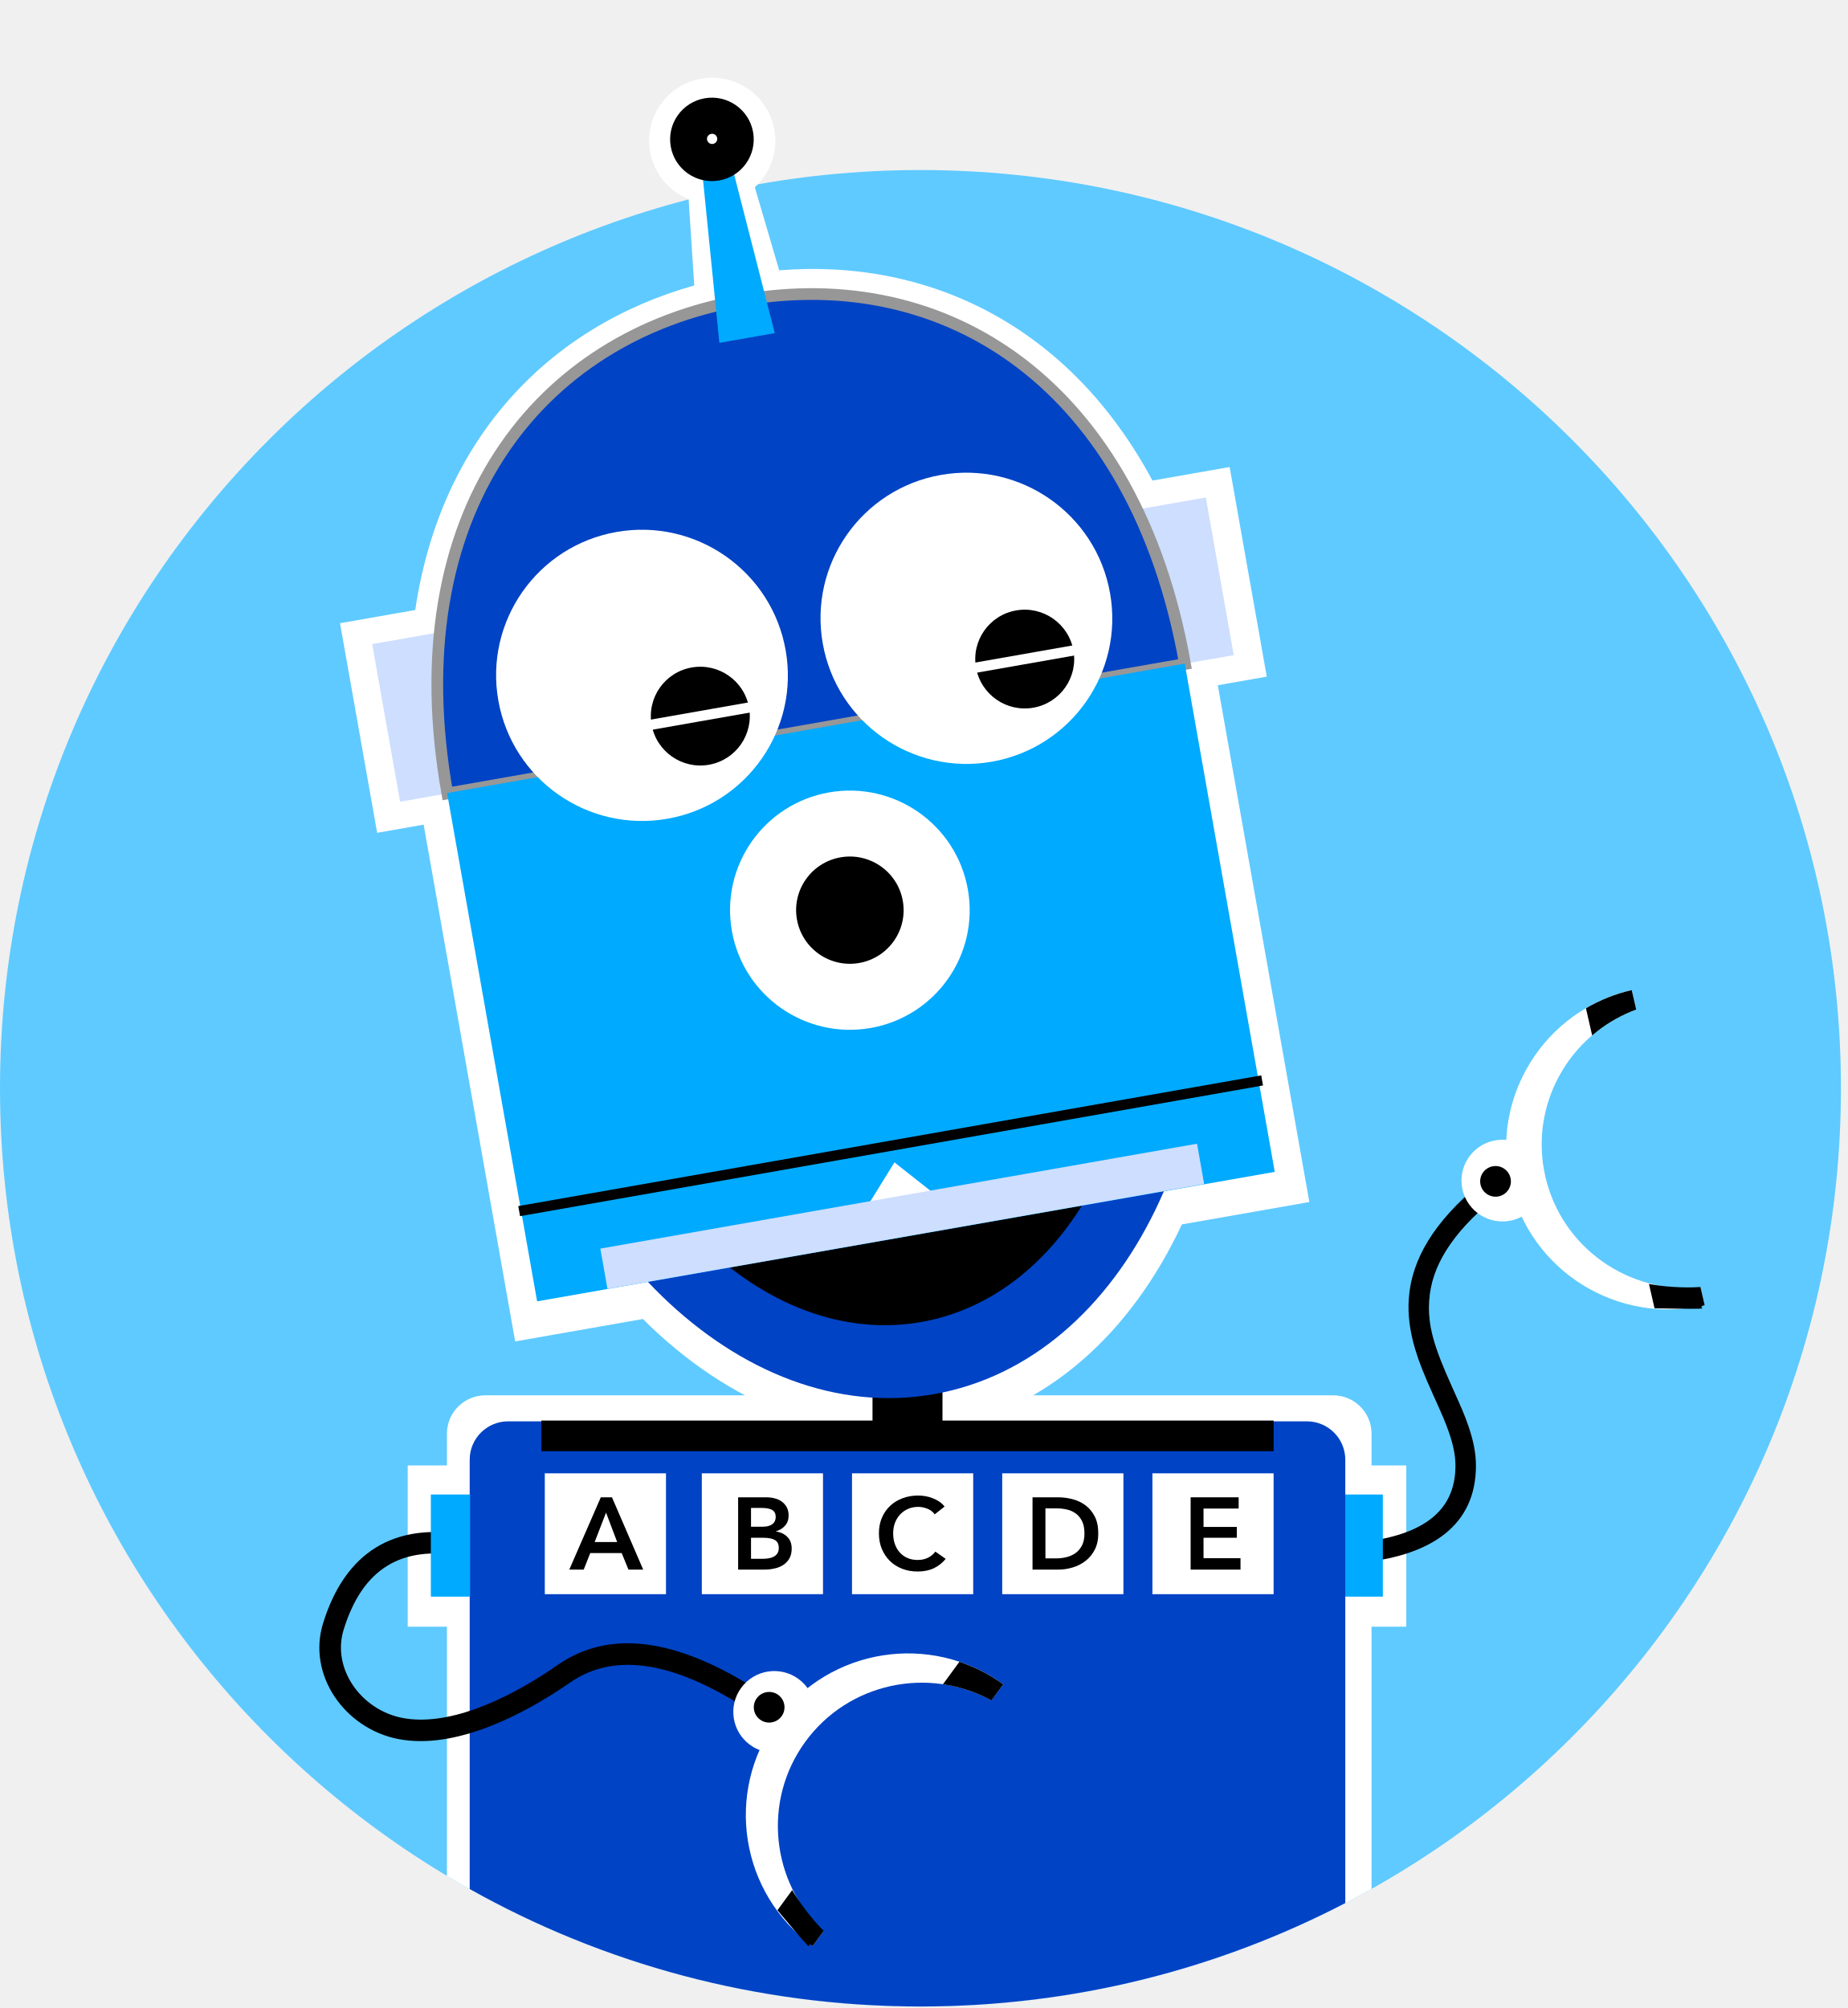
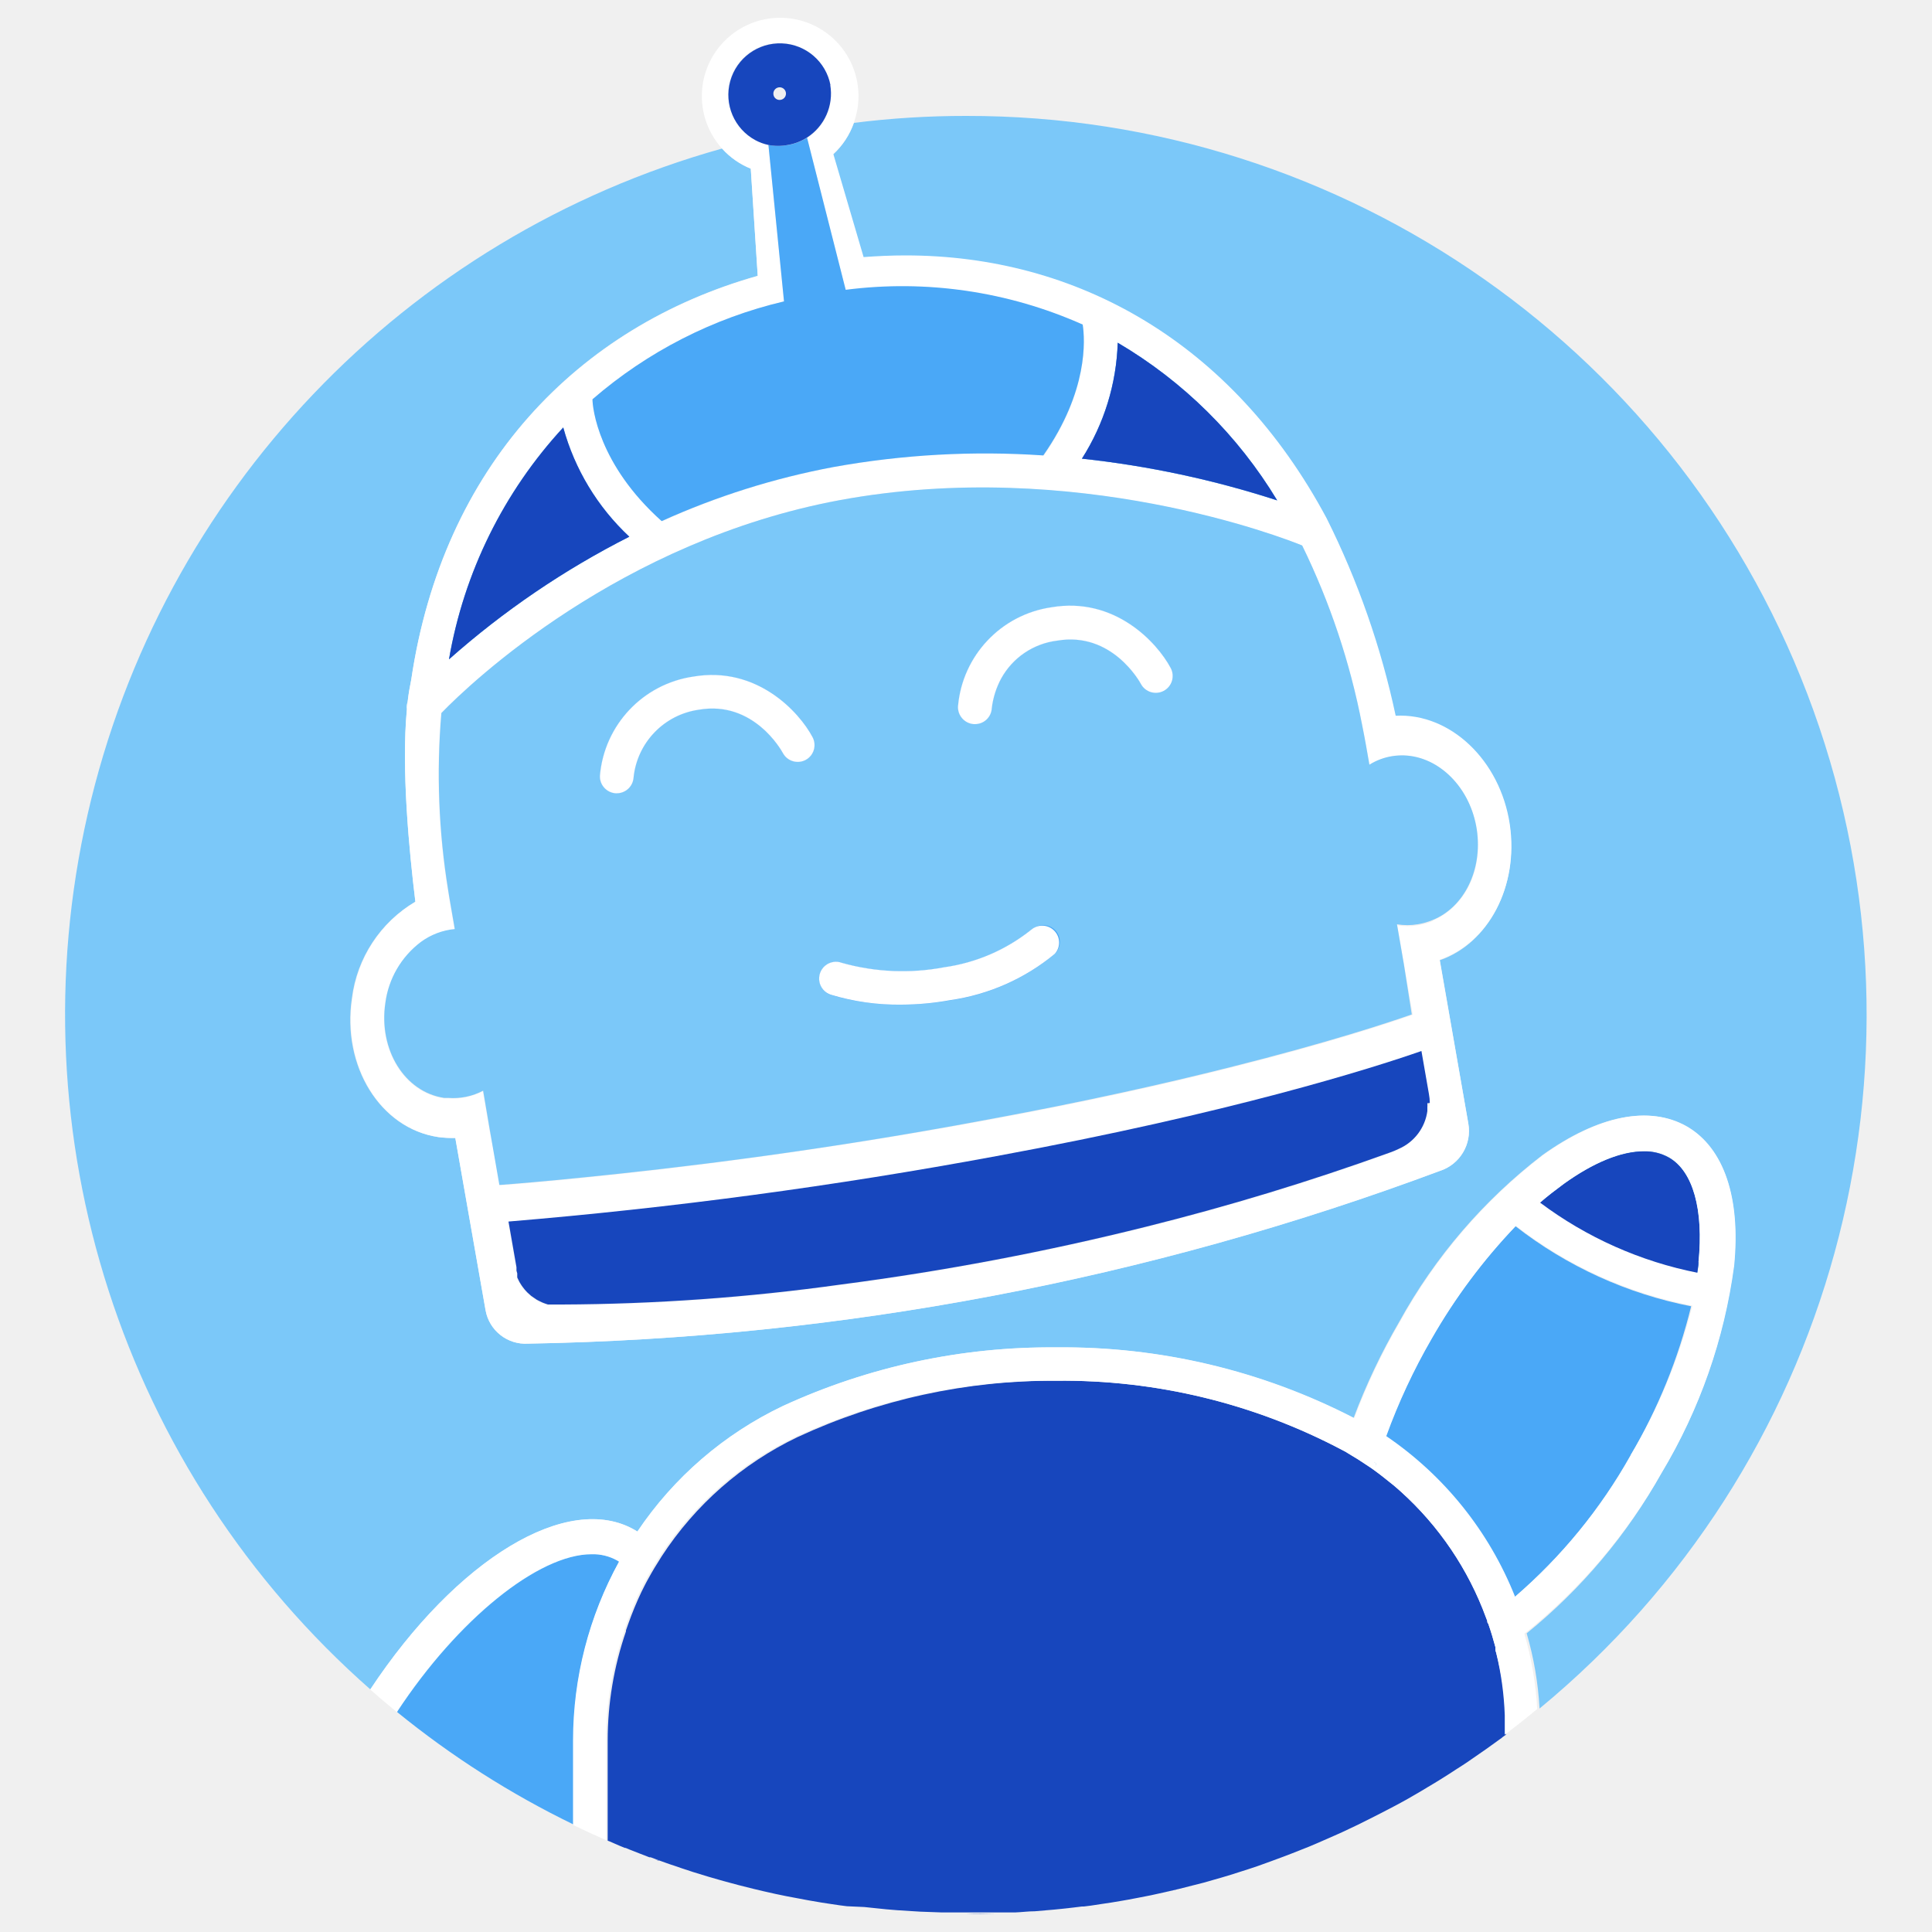
- <svg xmlns="http://www.w3.org/2000/svg" viewBox="0 0 150 163" fill="none" preserveAspectRatio="xMidYMid meet">
-   <path d="M74.726 162.883C115.996 162.883 149.452 129.51 149.452 88.343C149.452 47.175 115.996 13.803 74.726 13.803C33.456 13.803 0 47.175 0 88.343C0 129.51 33.456 162.883 74.726 162.883Z" fill="#5FCAFF" />
-   <path d="M36.283 118.959V116.379C36.283 114.66 37.68 113.266 39.404 113.266H70.906V92.113H76.861V113.266H108.224C109.948 113.266 111.345 114.66 111.345 116.379V118.959H114.166V132.049H111.345V153.335C100.523 159.415 88.031 162.884 74.726 162.884C60.667 162.884 47.515 159.011 36.283 152.276V132.049H33.098V118.959H36.283Z" fill="white" />
-   <path fill-rule="evenodd" clip-rule="evenodd" d="M98.864 55.624L106.296 97.575L95.949 99.391C91.807 108.248 84.919 114.509 76.334 116.016C67.749 117.522 59.125 113.983 52.19 107.07L41.823 108.89L34.392 66.941L30.618 67.604L27.604 50.588L33.71 49.517C35.763 35.627 44.554 26.486 56.361 23.173L55.904 16.167C54.322 15.527 53.094 14.112 52.775 12.311C52.282 9.529 54.142 6.878 56.928 6.389C59.715 5.9 62.373 7.758 62.866 10.54C63.182 12.328 62.527 14.063 61.278 15.203L63.257 21.942C75.545 20.958 86.892 26.574 93.559 39.011L99.825 37.911L102.839 54.926L98.864 55.624Z" fill="white" />
-   <path d="M109.854 126.915C116.375 126.384 119.821 123.72 119.821 118.973C119.821 117.94 119.601 116.879 119.179 115.673C118.877 114.814 118.695 114.391 117.842 112.495C116.391 109.271 115.881 107.558 116.03 105.511C116.226 102.825 117.801 100.182 121.24 97.336L120.178 96.061C116.415 99.175 114.604 102.213 114.372 105.39C114.274 106.732 114.456 108.072 114.883 109.508C115.207 110.594 115.592 111.546 116.325 113.174C117.155 115.017 117.33 115.425 117.609 116.22C117.975 117.264 118.158 118.149 118.158 118.973C118.158 122.715 115.469 124.795 109.719 125.263L109.854 126.915Z" fill="black" />
-   <path d="M112.262 121.316H104.364V129.607H112.262V121.316Z" fill="#00AAFF" />
-   <path fill-rule="evenodd" clip-rule="evenodd" d="M132.828 81.941C127.363 83.959 124.118 89.737 125.458 95.522C126.798 101.308 132.257 105.084 138.057 104.51L138.39 105.951C131.311 107.579 124.246 103.172 122.609 96.107C120.972 89.042 125.384 81.994 132.463 80.365L132.828 81.941Z" fill="white" />
-   <path fill-rule="evenodd" clip-rule="evenodd" d="M133.868 104.227C135.057 104.448 136.642 104.566 138.048 104.473L138.391 105.953C137.317 106.2 140.211 106.308 134.319 106.201L133.868 104.227ZM129.254 84.049L128.751 81.846C129.878 81.184 131.125 80.68 132.467 80.371L132.832 81.947C131.673 82.375 130.613 82.972 129.676 83.704C129.533 83.816 129.392 83.931 129.254 84.049Z" fill="black" />
-   <path d="M122.72 99.067C124.509 98.656 125.624 96.875 125.21 95.09C124.797 93.305 123.011 92.191 121.223 92.603C119.434 93.014 118.319 94.795 118.732 96.58C119.146 98.365 120.931 99.479 122.72 99.067Z" fill="white" />
-   <path d="M121.692 97.11C122.363 96.955 122.781 96.288 122.626 95.618C122.471 94.949 121.801 94.531 121.13 94.685C120.459 94.84 120.041 95.508 120.196 96.177C120.351 96.847 121.021 97.264 121.692 97.11Z" fill="black" />
-   <path fill-rule="evenodd" clip-rule="evenodd" d="M38.131 153.341V118.491C38.131 116.771 39.528 115.377 41.252 115.377H106.094C107.817 115.377 109.214 116.771 109.214 118.491V154.481C98.897 159.845 87.167 162.877 74.727 162.877C61.431 162.877 48.947 159.413 38.131 153.341L38.131 153.341Z" fill="#0043C5" />
-   <path d="M62.501 137.856C55.462 133.053 49.683 132.088 45.277 135.151C40.773 138.281 36.15 140.116 32.689 139.457C29.296 138.81 26.927 135.432 27.896 132.296C29.425 127.345 32.557 125.413 37.571 126.319L37.883 124.601C31.992 123.537 28.013 125.992 26.224 131.782C24.93 135.969 27.995 140.34 32.361 141.171C34.6 141.597 37.146 141.177 39.898 140.085C42.052 139.23 44.243 137.996 46.277 136.583C49.968 134.017 55.009 134.859 61.513 139.297L62.501 137.856Z" fill="black" />
-   <path d="M38.164 121.316H34.977V129.607H38.164V121.316Z" fill="#00AAFF" />
-   <path d="M54.066 119.598H44.228V129.408H54.066V119.598Z" fill="white" />
-   <path d="M66.813 119.598H56.975V129.408H66.813V119.598Z" fill="white" />
-   <path d="M79.007 119.598H69.169V129.408H79.007V119.598Z" fill="white" />
-   <path d="M91.201 119.598H81.362V129.408H91.201V119.598Z" fill="white" />
-   <path d="M103.395 119.598H93.556V129.408H103.395V119.598Z" fill="white" />
-   <path d="M103.395 115.314H43.95V117.802H103.395V115.314Z" fill="black" />
-   <path d="M48.775 121.545H49.681L52.217 127.414H51.02L50.471 126.071H47.919L47.387 127.414H46.215L48.775 121.545ZM50.105 125.176L49.199 122.788L48.276 125.176H50.105Z" fill="black" />
-   <path d="M59.923 121.545H62.217C62.439 121.545 62.658 121.571 62.874 121.624C63.09 121.676 63.283 121.762 63.452 121.881C63.621 122 63.758 122.153 63.864 122.341C63.969 122.529 64.022 122.755 64.022 123.021C64.022 123.352 63.927 123.626 63.739 123.841C63.55 124.057 63.304 124.212 62.999 124.306V124.322C63.37 124.372 63.675 124.516 63.913 124.753C64.152 124.991 64.271 125.309 64.271 125.707C64.271 126.027 64.207 126.297 64.08 126.515C63.952 126.733 63.785 126.909 63.577 127.041C63.369 127.174 63.13 127.269 62.862 127.327C62.593 127.385 62.32 127.414 62.043 127.414H59.923V121.545ZM60.97 123.932H61.901C62.251 123.932 62.517 123.863 62.7 123.725C62.883 123.587 62.974 123.391 62.974 123.137C62.974 122.871 62.88 122.683 62.691 122.573C62.503 122.462 62.209 122.407 61.81 122.407H60.97V123.932ZM60.97 126.536H61.91C62.043 126.536 62.187 126.526 62.342 126.507C62.497 126.487 62.64 126.447 62.77 126.386C62.901 126.326 63.009 126.237 63.094 126.121C63.18 126.005 63.223 125.85 63.223 125.657C63.223 125.347 63.118 125.132 62.907 125.01C62.697 124.889 62.378 124.828 61.951 124.828H60.97V126.536Z" fill="black" />
-   <path d="M75.884 122.926C75.729 122.716 75.526 122.562 75.277 122.466C75.028 122.369 74.784 122.321 74.546 122.321C74.241 122.321 73.963 122.376 73.714 122.486C73.465 122.597 73.25 122.749 73.07 122.942C72.89 123.136 72.751 123.362 72.654 123.622C72.557 123.882 72.509 124.164 72.509 124.468C72.509 124.788 72.556 125.081 72.65 125.346C72.744 125.612 72.879 125.84 73.053 126.03C73.228 126.221 73.437 126.369 73.681 126.474C73.925 126.579 74.199 126.631 74.504 126.631C74.82 126.631 75.1 126.569 75.344 126.445C75.588 126.321 75.784 126.156 75.934 125.952L76.774 126.54C76.513 126.866 76.194 127.119 75.817 127.299C75.441 127.478 75 127.568 74.496 127.568C74.036 127.568 73.613 127.492 73.228 127.34C72.843 127.188 72.511 126.976 72.234 126.702C71.957 126.428 71.741 126.102 71.586 125.724C71.43 125.345 71.353 124.926 71.353 124.468C71.353 123.998 71.435 123.574 71.598 123.195C71.762 122.817 71.986 122.495 72.272 122.229C72.557 121.964 72.894 121.76 73.282 121.616C73.67 121.472 74.091 121.4 74.546 121.4C74.734 121.4 74.931 121.418 75.136 121.454C75.341 121.49 75.538 121.545 75.726 121.62C75.915 121.695 76.092 121.787 76.258 121.898C76.424 122.008 76.566 122.141 76.682 122.296L75.884 122.926Z" fill="black" />
-   <path d="M83.823 121.545H85.91C86.293 121.545 86.678 121.595 87.066 121.694C87.454 121.794 87.803 121.958 88.113 122.187C88.424 122.417 88.676 122.718 88.87 123.091C89.064 123.464 89.161 123.927 89.161 124.48C89.161 124.994 89.064 125.436 88.87 125.806C88.676 126.176 88.424 126.48 88.113 126.718C87.803 126.956 87.454 127.131 87.066 127.244C86.678 127.358 86.293 127.414 85.91 127.414H83.823V121.545ZM85.744 126.502C86.016 126.502 86.287 126.471 86.559 126.407C86.83 126.344 87.076 126.236 87.294 126.084C87.513 125.932 87.692 125.726 87.831 125.466C87.969 125.206 88.038 124.878 88.038 124.48C88.038 124.06 87.969 123.717 87.831 123.452C87.692 123.186 87.513 122.979 87.294 122.83C87.076 122.681 86.83 122.578 86.559 122.523C86.287 122.468 86.016 122.44 85.744 122.44H84.871V126.502H85.744Z" fill="black" />
-   <path d="M96.658 121.545H100.557V122.457H97.705V123.949H100.407V124.828H97.705V126.486H100.707V127.414H96.658V121.545Z" fill="black" />
-   <path d="M76.513 108.744H70.832V115.376H76.513V108.744Z" fill="black" />
-   <path d="M97.892 40.384L90.12 41.748L92.387 54.543L100.159 53.179L97.892 40.384Z" fill="#CDDEFF" />
-   <path d="M37.987 50.921L30.215 52.285L32.481 65.08L40.253 63.716L37.987 50.921Z" fill="#CDDEFF" />
-   <path fill-rule="evenodd" clip-rule="evenodd" d="M96.202 53.899C92.165 31.109 76.775 21.469 60.238 24.371C43.701 27.274 32.279 41.62 36.316 64.409L96.202 53.899Z" fill="#0043C5" stroke="#979797" stroke-width="0.95" />
-   <path fill-rule="evenodd" clip-rule="evenodd" d="M40.579 79.061C44.403 100.645 60.175 115.918 75.807 113.174C91.439 110.431 101.012 90.71 97.188 69.126L40.579 79.061Z" fill="#0043C5" />
-   <path fill-rule="evenodd" clip-rule="evenodd" d="M46.326 79.737C49.417 97.184 62.153 109.533 74.771 107.318C87.39 105.104 95.114 89.165 92.023 71.717L46.326 79.737Z" fill="black" />
-   <path fill-rule="evenodd" clip-rule="evenodd" d="M56.935 13.213L59.252 12.806L62.897 27.041L58.4 27.831L56.935 13.213Z" fill="#00AAFF" />
-   <path d="M96.179 53.868L36.296 64.377L43.605 105.637L103.488 95.127L96.179 53.868Z" fill="#00AAFF" />
-   <path fill-rule="evenodd" clip-rule="evenodd" d="M72.613 94.355L77.273 98.03L69.497 99.395L72.613 94.355Z" fill="white" />
-   <path d="M97.178 92.841L48.737 101.355L49.316 104.63L97.757 96.115L97.178 92.841Z" fill="#CDDEFF" />
-   <path d="M80.517 61.832C86.958 60.702 91.255 54.574 90.116 48.145C88.977 41.717 82.833 37.421 76.393 38.551C69.953 39.681 65.655 45.809 66.794 52.238C67.933 58.667 74.077 62.962 80.517 61.832Z" fill="white" />
-   <path d="M83.889 57.448C86.074 57.065 87.531 54.987 87.145 52.806C86.759 50.626 84.675 49.169 82.49 49.552C80.306 49.935 78.849 52.014 79.235 54.194C79.621 56.375 81.705 57.832 83.889 57.448Z" fill="black" />
-   <path d="M88.713 52.106L78.206 53.953L78.351 54.771L88.858 52.923L88.713 52.106Z" fill="white" />
-   <path d="M54.181 66.463C60.621 65.333 64.919 59.205 63.78 52.776C62.641 46.347 56.496 42.052 50.056 43.182C43.616 44.312 39.318 50.44 40.457 56.869C41.596 63.298 47.74 67.593 54.181 66.463Z" fill="white" />
-   <path d="M57.553 62.079C59.737 61.696 61.195 59.617 60.809 57.437C60.422 55.256 58.338 53.8 56.154 54.183C53.969 54.566 52.512 56.645 52.898 58.825C53.284 61.006 55.368 62.463 57.553 62.079Z" fill="black" />
-   <path d="M62.376 56.737L51.869 58.584L52.013 59.402L62.52 57.554L62.376 56.737Z" fill="white" />
-   <path d="M70.355 81.576C74.612 80.828 77.453 76.779 76.702 72.532C75.95 68.284 71.89 65.447 67.633 66.195C63.376 66.943 60.535 70.992 61.287 75.239C62.038 79.487 66.099 82.324 70.355 81.576Z" fill="white" stroke="white" stroke-width="3.8" />
-   <path d="M69.754 78.17C72.127 77.753 73.711 75.496 73.292 73.128C72.873 70.76 70.609 69.178 68.236 69.595C65.862 70.012 64.278 72.269 64.698 74.637C65.117 77.005 67.38 78.587 69.754 78.17Z" fill="black" />
-   <path d="M58.386 14.649C60.232 14.325 61.464 12.569 61.138 10.727C60.812 8.885 59.052 7.655 57.206 7.979C55.36 8.304 54.128 10.059 54.454 11.901C54.78 13.743 56.54 14.973 58.386 14.649Z" fill="black" />
-   <path d="M57.883 11.682C58.11 11.643 58.26 11.428 58.221 11.202C58.181 10.976 57.965 10.826 57.739 10.866C57.513 10.905 57.362 11.12 57.402 11.346C57.442 11.571 57.657 11.722 57.883 11.682Z" fill="white" />
-   <path d="M42.075 97.905L102.39 87.295L102.534 88.113L42.219 98.723L42.075 97.905Z" fill="black" />
-   <path fill-rule="evenodd" clip-rule="evenodd" d="M80.49 138.032C75.376 135.241 68.873 136.587 65.375 141.391C61.877 146.194 62.603 152.78 66.844 156.77L65.973 157.967C60.093 153.705 58.791 145.495 63.063 139.629C67.335 133.763 75.564 132.462 81.443 136.724L80.49 138.032Z" fill="white" />
-   <path fill-rule="evenodd" clip-rule="evenodd" d="M64.311 153.43C64.925 154.471 65.876 155.742 66.87 156.74L65.975 157.968C65.083 157.321 66.902 159.572 63.114 155.065L64.311 153.43ZM76.551 136.72L77.887 134.897C79.128 135.311 80.328 135.92 81.444 136.728L80.491 138.036C79.406 137.444 78.258 137.038 77.089 136.812C76.91 136.777 76.731 136.747 76.551 136.72Z" fill="black" />
-   <path d="M60.902 141.649C62.387 142.725 64.466 142.397 65.546 140.915C66.625 139.432 66.296 137.358 64.811 136.281C63.325 135.205 61.246 135.534 60.166 137.016C59.087 138.498 59.416 140.572 60.902 141.649Z" fill="white" />
-   <path d="M61.709 139.593C62.266 139.997 63.046 139.874 63.451 139.318C63.855 138.762 63.732 137.984 63.175 137.581C62.618 137.177 61.838 137.3 61.434 137.856C61.029 138.412 61.152 139.19 61.709 139.593Z" fill="black" />
+ <svg xmlns="http://www.w3.org/2000/svg" viewBox="0 0 150 150">
+   <defs>
+     <style>.a{fill:#7bc8f9;}.a,.b,.c,.d{fill-rule:evenodd;}.b,.f{fill:#fff;}.c{fill:#4aa8f7;}.d,.e{fill:#1746bd;}</style>
+   </defs>
+   <path class="a" d="M110.82,85.49h0a.81.81,0,0,1,0,.16Zm-.71-4.34,0,.3h0Zm-47-23.91c-1.05-2-4.35-5.55-9.26-4.71a8.51,8.51,0,0,0-7.25,7.68,1.31,1.31,0,0,0,1.22,1.38h.09a1.31,1.31,0,0,0,1.3-1.22,5.93,5.93,0,0,1,5.08-5.27c4.25-.73,6.42,3.19,6.51,3.36a1.31,1.31,0,0,0,2.31-1.23Zm27.8-5.37c-1.06-2-4.35-5.55-9.26-4.71a8.51,8.51,0,0,0-7.25,7.68,1.32,1.32,0,0,0,1.22,1.39h.09A1.3,1.3,0,0,0,77,55a6.47,6.47,0,0,1,.74-2.33,5.76,5.76,0,0,1,4.34-2.94c4.25-.73,6.42,3.19,6.51,3.36a1.31,1.31,0,1,0,2.31-1.23ZM75,9a69.36,69.36,0,0,0-8.7.54A6,6,0,0,1,64.67,12L67,20c1.09-.08,2.17-.13,3.25-.13,13.31,0,25.38,6.73,32.7,20.41a64.1,64.1,0,0,1,5.39,15.37c4.22-.22,8.11,3.41,8.86,8.43.71,4.77-1.66,9.17-5.41,10.47L114,87.23a3.26,3.26,0,0,1-2.24,3.68A212.91,212.91,0,0,1,41,104.32a3.15,3.15,0,0,1-3.3-2.59L35.35,88.35A8.28,8.28,0,0,1,34,88.28c-4.48-.67-7.47-5.5-6.68-10.78A10.17,10.17,0,0,1,32.25,70c-.48-3.91-1.1-10.32-.66-14.93,0-.21,0-.41.06-.61.07-.61.17-1.18.28-1.71,2.45-16.52,12.89-27.39,26.9-31.34l-.54-8.33a6,6,0,0,1-2.22-1.55h0A69.8,69.8,0,0,0,28.76,131.17C35.49,121,44.12,115.8,49.3,118.79l.2.12a28.23,28.23,0,0,1,11.3-9.75A49.71,49.71,0,0,1,82,104.61a49.23,49.23,0,0,1,23.09,5.49,49.21,49.21,0,0,1,3.55-7.48,41.66,41.66,0,0,1,11.1-12.93c4.33-3.1,8.3-3.89,11.2-2.22s4.2,5.5,3.67,10.8A42,42,0,0,1,129,114.36a42.93,42.93,0,0,1-10.47,12.45,26,26,0,0,1,1,5.84A69.8,69.8,0,0,0,75,9Zm6.92,63.25a1.3,1.3,0,0,0-1.84,0,13.92,13.92,0,0,1-6.76,2.91,17.39,17.39,0,0,1-7.92-.34,1.31,1.31,0,1,0-.87,2.47A18,18,0,0,0,70,78a21.67,21.67,0,0,0,3.76-.33,16.35,16.35,0,0,0,8.11-3.59A1.31,1.31,0,0,0,81.92,72.21Zm4.84-45.63a17.77,17.77,0,0,1-2.78,9,75.14,75.14,0,0,1,15.18,3.24A35.43,35.43,0,0,0,86.76,26.58ZM47.7,143.09l-.41-.18.43.19Zm.25-22a3.85,3.85,0,0,0-2-.49c-4.16,0-10.37,5-15.11,12.25l0,0a70.22,70.22,0,0,0,13.69,8.73v-6.58a28.81,28.81,0,0,1,3.57-13.86Z" />
+   <path class="b" d="M48.86,41.67a66.18,66.18,0,0,0-14,9.52,35.37,35.37,0,0,1,8.87-18A18.2,18.2,0,0,0,48.86,41.67Z" />
+   <path class="b" d="M99.16,38.85A75.14,75.14,0,0,0,84,35.61a17.77,17.77,0,0,0,2.78-9A35.43,35.43,0,0,1,99.16,38.85Z" />
+   <path class="b" d="M117.22,64c-.75-5-4.64-8.65-8.86-8.43A64.1,64.1,0,0,0,103,40.24c-7.32-13.68-19.39-20.41-32.7-20.41-1.08,0-2.16.05-3.25.13l-2.35-8A6,6,0,0,0,66.3,9.5a6.08,6.08,0,1,0-10.53,1.69,3.37,3.37,0,0,0,.3.36h0a6,6,0,0,0,2.22,1.55l.54,8.33c-14,3.95-24.45,14.82-26.9,31.34-.11.53-.21,1.1-.28,1.71,0,.2,0,.4-.06.61-.44,4.61.18,11,.66,14.93a10.17,10.17,0,0,0-4.89,7.48c-.79,5.28,2.2,10.11,6.68,10.78a8.28,8.28,0,0,0,1.31.07l2.35,13.38a3.15,3.15,0,0,0,3.3,2.59,212.91,212.91,0,0,0,70.8-13.41A3.26,3.26,0,0,0,114,87.23l-2.23-12.72C115.56,73.21,117.93,68.81,117.22,64ZM99.16,38.85A75.14,75.14,0,0,0,84,35.61a17.77,17.77,0,0,0,2.78-9A35.43,35.43,0,0,1,99.16,38.85ZM60.87,23.4,59.66,11.25a3.81,3.81,0,0,1-1-.37h0a4,4,0,1,1,4-.16l3,11.81A34.37,34.37,0,0,1,84.06,25.2c.18,1.16.44,5.16-3,10.16a66.25,66.25,0,0,0-16.29.9,58.47,58.47,0,0,0-13.34,4.2C46.45,36.06,46,31.66,46,31A34.94,34.94,0,0,1,60.87,23.4ZM43.72,33.16a18.2,18.2,0,0,0,5.14,8.51,66.18,66.18,0,0,0-14,9.52A35.37,35.37,0,0,1,43.72,33.16Zm67.08,53s0,.09,0,.14a3.75,3.75,0,0,1-2.21,2.93,6,6,0,0,1-.72.3h0a193.15,193.15,0,0,1-18.9,5.75,208.82,208.82,0,0,1-23.71,4.49,160.89,160.89,0,0,1-21.67,1.55h-.47l-.15,0-.23,0-.22,0-.21-.07-.21-.08-.21-.1-.14-.07-.11-.06-.1-.07-.12-.08-.2-.14-.29-.26a2.5,2.5,0,0,1-.22-.24l-.07-.09-.07-.09-.1-.14a1.4,1.4,0,0,1-.1-.16l-.06-.1a.91.91,0,0,1-.07-.14,2,2,0,0,1-.1-.21l0-.09a.56.56,0,0,1,0-.12.36.36,0,0,1,0-.11l-.06-.21v0a2,2,0,0,1,0-.26l-.62-3.55a380.63,380.63,0,0,0,37.88-5.08c18.19-3.35,29.13-6.81,33-8.16l0-.3,0,.3.58,3.33a4.15,4.15,0,0,1,.07.7h0v.16C110.82,85.81,110.81,86,110.8,86.12Zm.47-14.66a5.17,5.17,0,0,1-1.18.34,4.82,4.82,0,0,1-1.61,0l.54,3.12.67,3.83,0,0c-1.77.62-6.49,2.19-14.11,4.1-5,1.27-11.35,2.69-18.91,4.08-13.14,2.42-24.3,3.77-31.26,4.47-3.06.31-5.31.5-6.56.59h0L38,87.72l-.51-3a5,5,0,0,1-2.7.56l-.32,0c-3.07-.45-5.11-3.75-4.57-7.37a7.07,7.07,0,0,1,2.76-4.74h0a5.27,5.27,0,0,1,2.63-1L35,70.46c-.08-.44-.15-.88-.22-1.32a56.11,56.11,0,0,1-.53-13.78C36.55,53,48.13,42,65.2,38.83c18.33-3.38,34.56,3,35.9,3.52h0a55.68,55.68,0,0,1,4.65,13.91c.11.55.22,1.11.32,1.68l.25,1.43a4.75,4.75,0,0,1,1.82-.67,5.08,5.08,0,0,1,.87-.05c2.72.09,5.16,2.5,5.65,5.77S113.66,70.44,111.27,71.46Z" />
+   <path class="b" d="M81.89,74.06a16.35,16.35,0,0,1-8.11,3.59A21.67,21.67,0,0,1,70,78a18,18,0,0,1-5.49-.77,1.31,1.31,0,1,1,.87-2.47,17.39,17.39,0,0,0,7.92.34,13.92,13.92,0,0,0,6.76-2.91,1.31,1.31,0,0,1,1.81,1.89Z" />
+   <path class="b" d="M62.55,59a1.31,1.31,0,0,1-1.77-.54c-.09-.17-2.26-4.09-6.51-3.36a5.93,5.93,0,0,0-5.08,5.27,1.31,1.31,0,0,1-1.3,1.22H47.8a1.31,1.31,0,0,1-1.22-1.38,8.51,8.51,0,0,1,7.25-7.68c4.91-.84,8.21,2.72,9.26,4.71A1.31,1.31,0,0,1,62.55,59Z" />
+   <path class="b" d="M90.35,53.64a1.31,1.31,0,0,1-1.77-.54c-.09-.17-2.26-4.09-6.51-3.36a5.76,5.76,0,0,0-4.34,2.94A6.47,6.47,0,0,0,77,55a1.3,1.3,0,0,1-1.3,1.22H75.6a1.32,1.32,0,0,1-1.22-1.39,8.51,8.51,0,0,1,7.25-7.68c4.91-.84,8.2,2.72,9.26,4.71A1.31,1.31,0,0,1,90.35,53.64Z" />
+   <polygon class="b" points="110.16 81.45 110.16 81.45 110.11 81.16 110.16 81.45" />
+   <path class="b" d="M110.82,85.65a.81.81,0,0,0,0-.16h0Z" />
+   <path class="c" d="M48.86,41.67a66.18,66.18,0,0,0-14,9.52,35.37,35.37,0,0,1,8.87-18A18.2,18.2,0,0,0,48.86,41.67Z" />
+   <path class="c" d="M99.16,38.85A75.14,75.14,0,0,0,84,35.61a17.77,17.77,0,0,0,2.78-9A35.43,35.43,0,0,1,99.16,38.85Z" />
+   <path class="a" d="M114.66,64.42c-.49-3.27-2.93-5.68-5.65-5.77a5.08,5.08,0,0,0-.87.05,4.75,4.75,0,0,0-1.82.67l-.25-1.43c-.1-.57-.21-1.13-.32-1.68a55.68,55.68,0,0,0-4.65-13.91h0c-1.34-.55-17.57-6.9-35.9-3.52C48.13,42,36.55,53,34.27,55.36a56.11,56.11,0,0,0,.53,13.78c.07.44.14.88.22,1.32l.29,1.67a5.27,5.27,0,0,0-2.63,1h0a7.07,7.07,0,0,0-2.76,4.74c-.54,3.62,1.5,6.92,4.57,7.37l.32,0a5,5,0,0,0,2.7-.56l.51,3L38.77,92h0c1.25-.09,3.5-.28,6.56-.59,7-.7,18.12-2,31.26-4.47,7.56-1.39,13.87-2.81,18.91-4.08,7.62-1.91,12.34-3.48,14.11-4.1l0,0L109,74.88l-.54-3.12a4.82,4.82,0,0,0,1.61,0,5.17,5.17,0,0,0,1.18-.34C113.66,70.44,115.12,67.55,114.66,64.42ZM62.55,59a1.31,1.31,0,0,1-1.77-.54c-.09-.17-2.26-4.09-6.51-3.36a5.93,5.93,0,0,0-5.08,5.27,1.31,1.31,0,0,1-1.3,1.22H47.8a1.31,1.31,0,0,1-1.22-1.38,8.51,8.51,0,0,1,7.25-7.68c4.91-.84,8.21,2.72,9.26,4.71A1.31,1.31,0,0,1,62.55,59ZM81.89,74.06a16.35,16.35,0,0,1-8.11,3.59A21.67,21.67,0,0,1,70,78a18,18,0,0,1-5.49-.77,1.31,1.31,0,1,1,.87-2.47,17.39,17.39,0,0,0,7.92.34,13.92,13.92,0,0,0,6.76-2.91,1.31,1.31,0,0,1,1.81,1.89Zm8.46-20.42a1.31,1.31,0,0,1-1.77-.54c-.09-.17-2.26-4.09-6.51-3.36a5.76,5.76,0,0,0-4.34,2.94A6.47,6.47,0,0,0,77,55a1.3,1.3,0,0,1-1.3,1.22H75.6a1.32,1.32,0,0,1-1.22-1.39,8.51,8.51,0,0,1,7.25-7.68c4.91-.84,8.2,2.72,9.26,4.71A1.31,1.31,0,0,1,90.35,53.64Z" />
+   <path class="c" d="M62.55,59a1.31,1.31,0,0,1-1.77-.54c-.09-.17-2.26-4.09-6.51-3.36a5.93,5.93,0,0,0-5.08,5.27,1.31,1.31,0,0,1-1.3,1.22H47.8a1.31,1.31,0,0,1-1.22-1.38,8.51,8.51,0,0,1,7.25-7.68c4.91-.84,8.21,2.72,9.26,4.71A1.31,1.31,0,0,1,62.55,59Z" />
+   <path class="c" d="M90.35,53.64a1.31,1.31,0,0,1-1.77-.54c-.09-.17-2.26-4.09-6.51-3.36a5.76,5.76,0,0,0-4.34,2.94A6.47,6.47,0,0,0,77,55a1.3,1.3,0,0,1-1.3,1.22H75.6a1.32,1.32,0,0,1-1.22-1.39,8.51,8.51,0,0,1,7.25-7.68c4.91-.84,8.2,2.72,9.26,4.71A1.31,1.31,0,0,1,90.35,53.64Z" />
+   <path class="d" d="M99.16,38.85A75.14,75.14,0,0,0,84,35.61a17.77,17.77,0,0,0,2.78-9A35.43,35.43,0,0,1,99.16,38.85Z" />
+   <path class="d" d="M48.86,41.67a66.18,66.18,0,0,0-14,9.52,35.37,35.37,0,0,1,8.87-18A18.2,18.2,0,0,0,48.86,41.67Z" />
+   <path class="c" d="M106.84,113.64a2.17,2.17,0,0,1-.07.24l-.2-.14a2.17,2.17,0,0,1,.07-.24Z" />
+   <path class="c" d="M131.3,101.42A43,43,0,0,1,126.59,113a40.92,40.92,0,0,1-9,11,27.24,27.24,0,0,0-10-12.47,47.27,47.27,0,0,1,3.52-7.55,45,45,0,0,1,6.55-8.78A32.22,32.22,0,0,0,131.3,101.42Z" />
+   <path class="c" d="M131.87,98c0,.28-.06.56-.1.85a30.15,30.15,0,0,1-12.24-5.45c.61-.53,1.23-1,1.85-1.46,2.32-1.67,4.48-2.55,6.24-2.55a3.81,3.81,0,0,1,1.95.48C131.44,90.94,132.28,93.91,131.87,98Z" />
+   <path class="e" d="M131.87,98c0,.28-.06.56-.1.85a30.15,30.15,0,0,1-12.24-5.45c.61-.53,1.23-1,1.85-1.46,2.32-1.67,4.48-2.55,6.24-2.55a3.81,3.81,0,0,1,1.95.48C131.44,90.94,132.28,93.91,131.87,98Z" />
+   <path class="f" d="M106.64,113.5a2.17,2.17,0,0,0-.07.24l.2.14a2.17,2.17,0,0,0,.07-.24Zm0,0a2.17,2.17,0,0,0-.07.24l.2.14a2.17,2.17,0,0,0,.07-.24Zm0,0a2.17,2.17,0,0,0-.07.24l.2.14a2.17,2.17,0,0,0,.07-.24Zm0,0a2.17,2.17,0,0,0-.07.24l.2.14a2.17,2.17,0,0,0,.07-.24Zm0,0a2.17,2.17,0,0,0-.07.24l.2.14a2.17,2.17,0,0,0,.07-.24Zm0,0a2.17,2.17,0,0,0-.07.24l.2.14a2.17,2.17,0,0,0,.07-.24Zm0,0a2.17,2.17,0,0,0-.07.24l.2.14a2.17,2.17,0,0,0,.07-.24Zm0,0a2.17,2.17,0,0,0-.07.24l.2.14a2.17,2.17,0,0,0,.07-.24Zm0,0a2.17,2.17,0,0,0-.07.24l.2.14a2.17,2.17,0,0,0,.07-.24Zm0,0a2.17,2.17,0,0,0-.07.24l.2.14a2.17,2.17,0,0,0,.07-.24Z" />
+   <path class="c" d="M48.09,121.21a28.81,28.81,0,0,0-3.57,13.86v6.58a70.22,70.22,0,0,1-13.69-8.73l0,0c4.74-7.21,11-12.25,15.11-12.25a3.85,3.85,0,0,1,2,.49Z" />
+   <path class="f" d="M47.7,143.09l-.41-.18.43.19Z" />
+   <path class="f" d="M47.7,143.09l-.41-.18.43.19Z" />
+   <path class="e" d="M50.42,144.18l-.37-.14-.62-.24-.55-.22Z" />
+   <path class="e" d="M51.22,144.47l-.09,0-.26-.1Z" />
+   <path class="e" d="M71.44,148.53l-1.76-.11Z" />
+   <path class="e" d="M77.29,148.58c-.76,0-1.52,0-2.29,0-.58,0-1.17,0-1.75,0,.58,0,1.17,0,1.75,0C75.77,148.61,76.53,148.6,77.29,148.58Z" />
+   <path class="e" d="M83.29,148.13c-1,.12-2,.21-3,.29C81.31,148.34,82.3,148.25,83.29,148.13Z" />
+   <path class="e" d="M92.71,146.35c-.79.21-1.59.41-2.39.58C91.12,146.75,91.92,146.56,92.71,146.35Z" />
+   <path class="e" d="M116.92,133.17v1.51l-.26.19-.08.07-.1.07h0c-.72.53-1.46,1.05-2.21,1.56l-.39.27-.35.23-.5.32-.6.39-.7.44-.51.31-.37.22-.53.32-1,.58-.56.31-.56.3-1,.52-.53.27-1.22.61-.61.29c-.41.2-.83.39-1.24.57s-.86.38-1.3.57l-.66.28-1.34.53-.68.26c-.67.25-1.35.5-2,.73l-.69.23-.69.22-.69.22-.7.21-.7.2-.7.2-.71.18c-.79.21-1.59.4-2.39.58h0l-1,.22-.92.18-.84.16-.52.09-.77.13-.74.11-.85.13-.56.07-.15,0-.65.08c-1,.12-2,.21-3,.29-.51,0-1,.07-1.52.09l-.74,0-.76,0c-.76,0-1.52,0-2.29,0-.58,0-1.17,0-1.75,0H73.1l-1.66-.06-1.76-.11-.85-.07h0l-.87-.09-.86-.09L65.76,148l-.55-.07-.74-.11-.66-.1-1.05-.18-.85-.16-.85-.16-.58-.12-.29-.06-.89-.2-.76-.18q-2.4-.58-4.74-1.32l-.18-.06-.7-.23-.55-.19c-.21-.06-.41-.14-.62-.21l-.53-.19-.35-.13-.35-.13-.1,0-1.54-.6-.31-.13-.06,0-.44-.18-.32-.14h0l-.41-.18h0l-.16-.06v-7.77a26.07,26.07,0,0,1,1.42-8.48l0-.08h0l.19-.54a26,26,0,0,1,1-2.42c.09-.19.18-.37.28-.56s.18-.35.28-.52l.24-.43c.07-.13.15-.26.23-.39s.18-.3.28-.45.18-.3.28-.45a26,26,0,0,1,10.53-9.24A47.11,47.11,0,0,1,82,107.2a46.38,46.38,0,0,1,22.25,5.4l.21.11.21.13h0l.79.48.79.52.21.14.21.15c.52.37,1,.77,1.53,1.19l.44.38.1.09a24.56,24.56,0,0,1,6.64,9.82l.09.23c0,.07,0,.15.08.23.1.29.2.59.29.89s.17.6.26.91a2,2,0,0,1,0,.24,2.17,2.17,0,0,1,.07.24A24.32,24.32,0,0,1,116.92,133.17Z" />
+   <path class="c" d="M81,35.36a66.25,66.25,0,0,0-16.29.9,58.47,58.47,0,0,0-13.34,4.2C46.45,36.06,46,31.66,46,31A34.94,34.94,0,0,1,60.87,23.4L59.66,11.25a4,4,0,0,0,1.55,0,4,4,0,0,0,1.45-.56l3,11.81A34.37,34.37,0,0,1,84.06,25.2C84.24,26.36,84.5,30.36,81,35.36Z" />
+   <path class="c" d="M110.82,85.49h0a.81.81,0,0,1,0,.16ZM81.92,72.21a1.3,1.3,0,0,0-1.84,0,13.92,13.92,0,0,1-6.76,2.91,17.39,17.39,0,0,1-7.92-.34,1.31,1.31,0,1,0-.87,2.47A18,18,0,0,0,70,78a21.67,21.67,0,0,0,3.76-.33,16.35,16.35,0,0,0,8.11-3.59A1.31,1.31,0,0,0,81.92,72.21Z" />
+   <path class="d" d="M64.48,6.62a4,4,0,1,0-5.84,4.26h0a3.81,3.81,0,0,0,1,.37,4,4,0,0,0,1.55,0,4,4,0,0,0,1.45-.56,4.06,4.06,0,0,0,1.82-4.1ZM60.62,7.75a.48.48,0,0,1-.57-.4.49.49,0,1,1,.57.4Z" />
+   <path class="c" d="M81.89,74.06a16.35,16.35,0,0,1-8.11,3.59A21.67,21.67,0,0,1,70,78a18,18,0,0,1-5.49-.77,1.31,1.31,0,1,1,.87-2.47,17.39,17.39,0,0,0,7.92.34,13.92,13.92,0,0,0,6.76-2.91,1.31,1.31,0,0,1,1.81,1.89Z" />
+   <path class="f" d="M62.55,59a1.31,1.31,0,0,1-1.77-.54c-.09-.17-2.26-4.09-6.51-3.36a5.93,5.93,0,0,0-5.08,5.27,1.31,1.31,0,0,1-1.3,1.22H47.8a1.31,1.31,0,0,1-1.22-1.38,8.51,8.51,0,0,1,7.25-7.68c4.91-.84,8.21,2.72,9.26,4.71A1.31,1.31,0,0,1,62.55,59Z" />
+   <path class="f" d="M90.35,53.64a1.31,1.31,0,0,1-1.77-.54c-.09-.17-2.26-4.09-6.51-3.36a5.76,5.76,0,0,0-4.34,2.94A6.47,6.47,0,0,0,77,55a1.3,1.3,0,0,1-1.3,1.22H75.6a1.32,1.32,0,0,1-1.22-1.39,8.51,8.51,0,0,1,7.25-7.68c4.91-.84,8.2,2.72,9.26,4.71A1.31,1.31,0,0,1,90.35,53.64Z" />
+   <path class="f" d="M81.89,74.06a16.35,16.35,0,0,1-8.11,3.59A21.67,21.67,0,0,1,70,78a18,18,0,0,1-5.49-.77,1.31,1.31,0,1,1,.87-2.47,17.39,17.39,0,0,0,7.92.34,13.92,13.92,0,0,0,6.76-2.91,1.31,1.31,0,0,1,1.81,1.89Z" />
+   <path class="f" d="M31.65,54.48c0,.2,0,.4-.06.61A1.28,1.28,0,0,1,31.65,54.48Z" />
+   <path class="d" d="M110.82,85.65c0,.16,0,.32,0,.47s0,.09,0,.14a3.75,3.75,0,0,1-2.21,2.93,6,6,0,0,1-.72.3h0a193.15,193.15,0,0,1-18.9,5.75,208.82,208.82,0,0,1-23.71,4.49,160.89,160.89,0,0,1-21.67,1.55h-.47l-.15,0-.23,0-.22,0-.21-.07-.21-.08-.21-.1-.14-.07-.11-.06-.1-.07-.12-.08-.2-.14-.29-.26c-.07-.08-.15-.15-.22-.24l-.07-.09-.07-.09-.1-.14a1.4,1.4,0,0,1-.1-.16l-.06-.1a.91.91,0,0,1-.07-.14,2,2,0,0,1-.1-.21l0-.09a.56.56,0,0,1,0-.12.36.36,0,0,1,0-.11l-.06-.21v0a2,2,0,0,1,0-.26l-.62-3.55a380.63,380.63,0,0,0,37.88-5.08c18.19-3.35,29.13-6.81,33-8.16h0l.58,3.33a4.15,4.15,0,0,1,.07.7h0A.81.81,0,0,1,110.82,85.65Z" />
+   <polygon class="d" points="110.16 81.45 110.16 81.45 110.11 81.16 110.16 81.45" />
+   <path class="f" d="M110.11,81.15l0,.3h0Z" />
+   <path class="d" d="M45.84,142.27Z" />
+   <path class="f" d="M118.23,133.68h0l.17-.14Zm.52-.42.51-.41h0Q119,133.07,118.75,133.26Zm-72.92,9h0Z" />
+   <path class="f" d="M118.4,133.54l-.17.14h0Z" />
+   <path class="f" d="M45.83,142.26h0Zm72.4-8.58h0l.17-.14Z" />
+   <path class="f" d="M118.75,133.26l.51-.41h0Q119,133.07,118.75,133.26Z" />
+   <path class="f" d="M106.64,113.5a2.17,2.17,0,0,0-.07.24l.2.14a2.17,2.17,0,0,0,.07-.24Z" />
+   <path class="f" d="M131,87.47c-2.9-1.67-6.87-.88-11.2,2.22a41.66,41.66,0,0,0-11.1,12.93,49.21,49.21,0,0,0-3.55,7.48A49.23,49.23,0,0,0,82,104.61a49.71,49.71,0,0,0-21.22,4.55,28.23,28.23,0,0,0-11.3,9.75l-.2-.12c-5.18-3-13.81,2.21-20.54,12.38l.36.31q.33.3.66.57l.68.57.37.3,0,0c4.74-7.21,11-12.25,15.11-12.25a3.85,3.85,0,0,1,2,.49l.14.09a28.81,28.81,0,0,0-3.57,13.86v6.58l.24.11h0l1.06.5h0l.2.09.43.19.41.19.23.1v-7.77a26.07,26.07,0,0,1,1.42-8.48l0-.08h0l.19-.54a26,26,0,0,1,1-2.42c.09-.19.18-.37.28-.56s.18-.35.28-.52l.24-.43c.07-.13.15-.26.23-.39s.18-.3.28-.45.18-.3.28-.45a26,26,0,0,1,10.53-9.24A47.11,47.11,0,0,1,82,107.2a46.38,46.38,0,0,1,22.25,5.4l.21.11.21.13h0l.79.48.79.52.21.14.21.15c.52.37,1,.77,1.53,1.19l.44.38.1.09a24.56,24.56,0,0,1,6.64,9.82l.09.23c0,.07,0,.15.08.23.1.29.2.59.29.89s.17.6.26.91a2,2,0,0,1,0,.24,2.17,2.17,0,0,1,.07.24,24.32,24.32,0,0,1,.66,4.82v1.51l.24-.18,0,0h0l.46-.36.56-.43.17-.14.17-.13h0l.18-.15q.25-.19.51-.42a2.11,2.11,0,0,0,.23-.19,26,26,0,0,0-1-5.84A42.93,42.93,0,0,0,129,114.36a42,42,0,0,0,5.64-16.09C135.16,93,133.85,89.14,131,87.47Zm-24.19,26.41-.2-.14a2.17,2.17,0,0,1,.07-.24l.2.14A2.17,2.17,0,0,1,106.77,113.88Zm19.82-.91a40.92,40.92,0,0,1-9,11,27.24,27.24,0,0,0-10-12.47,47.27,47.27,0,0,1,3.52-7.55,45,45,0,0,1,6.55-8.78,32.22,32.22,0,0,0,13.7,6.2A43,43,0,0,1,126.59,113Zm5.28-15c0,.28-.06.56-.1.85a30.15,30.15,0,0,1-12.24-5.45c.61-.53,1.23-1,1.85-1.46,2.32-1.67,4.48-2.55,6.24-2.55a3.81,3.81,0,0,1,1.95.48C131.44,90.94,132.28,93.91,131.87,98Z" />
</svg>
